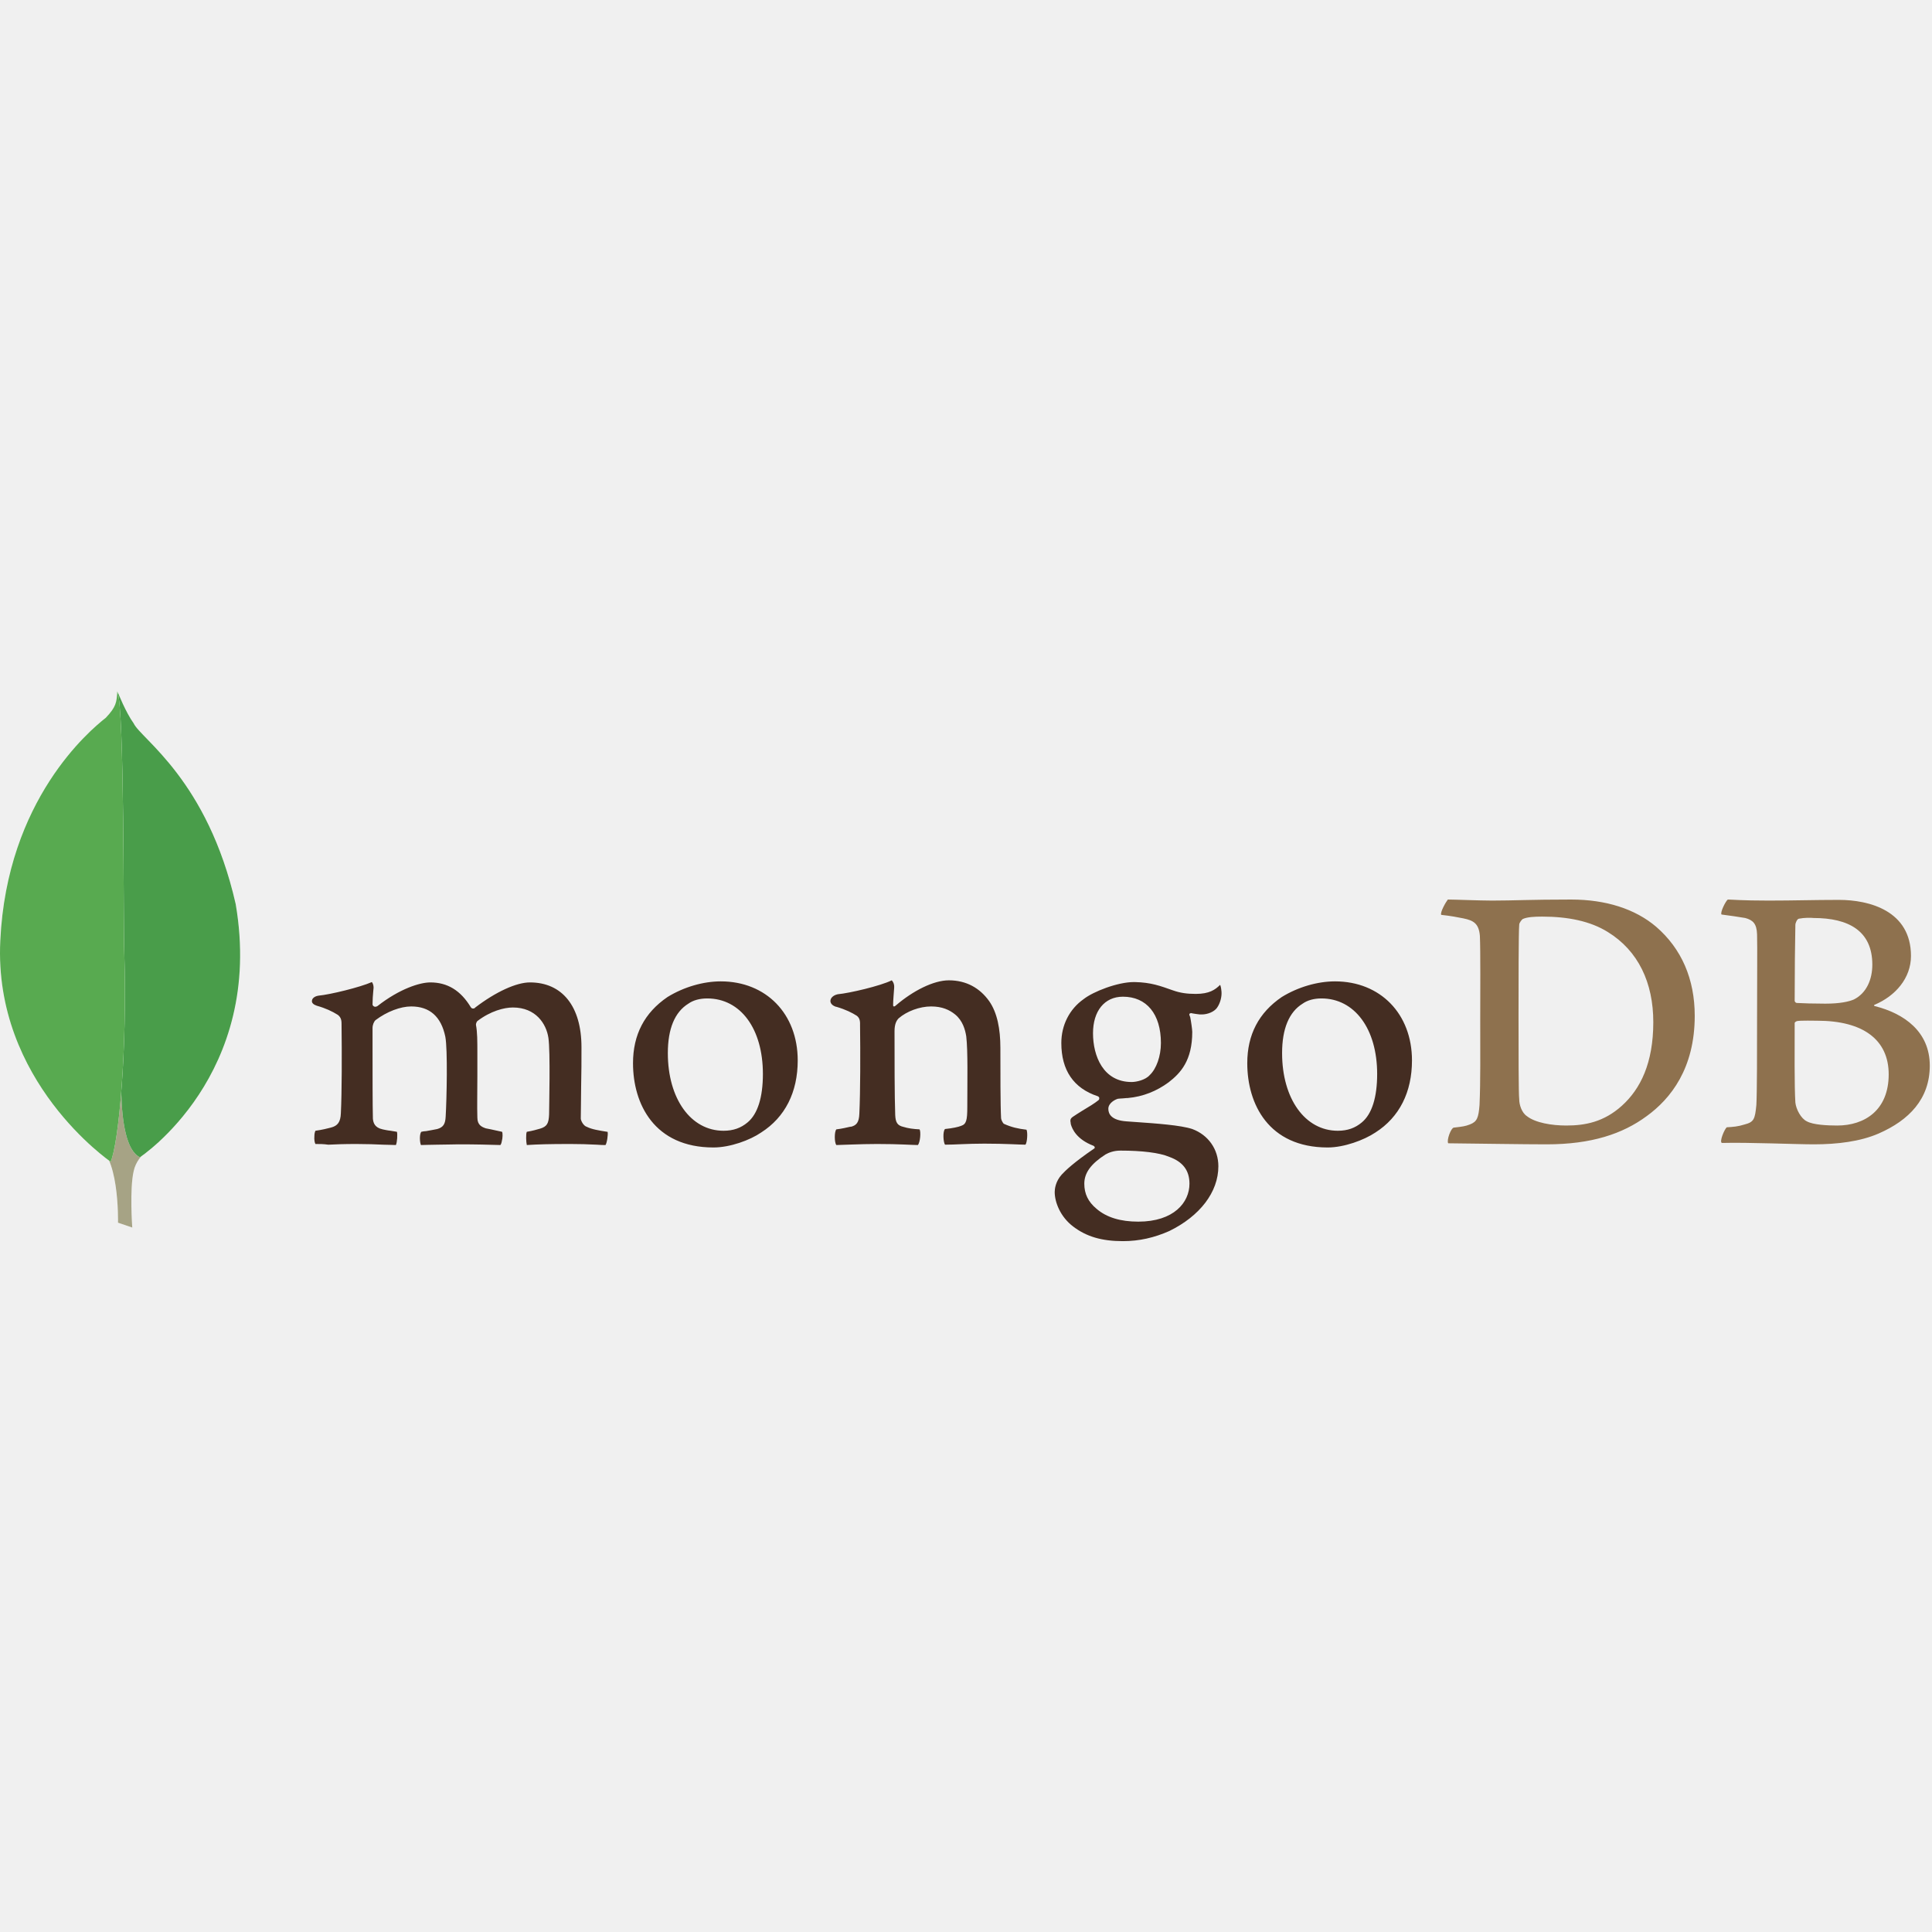
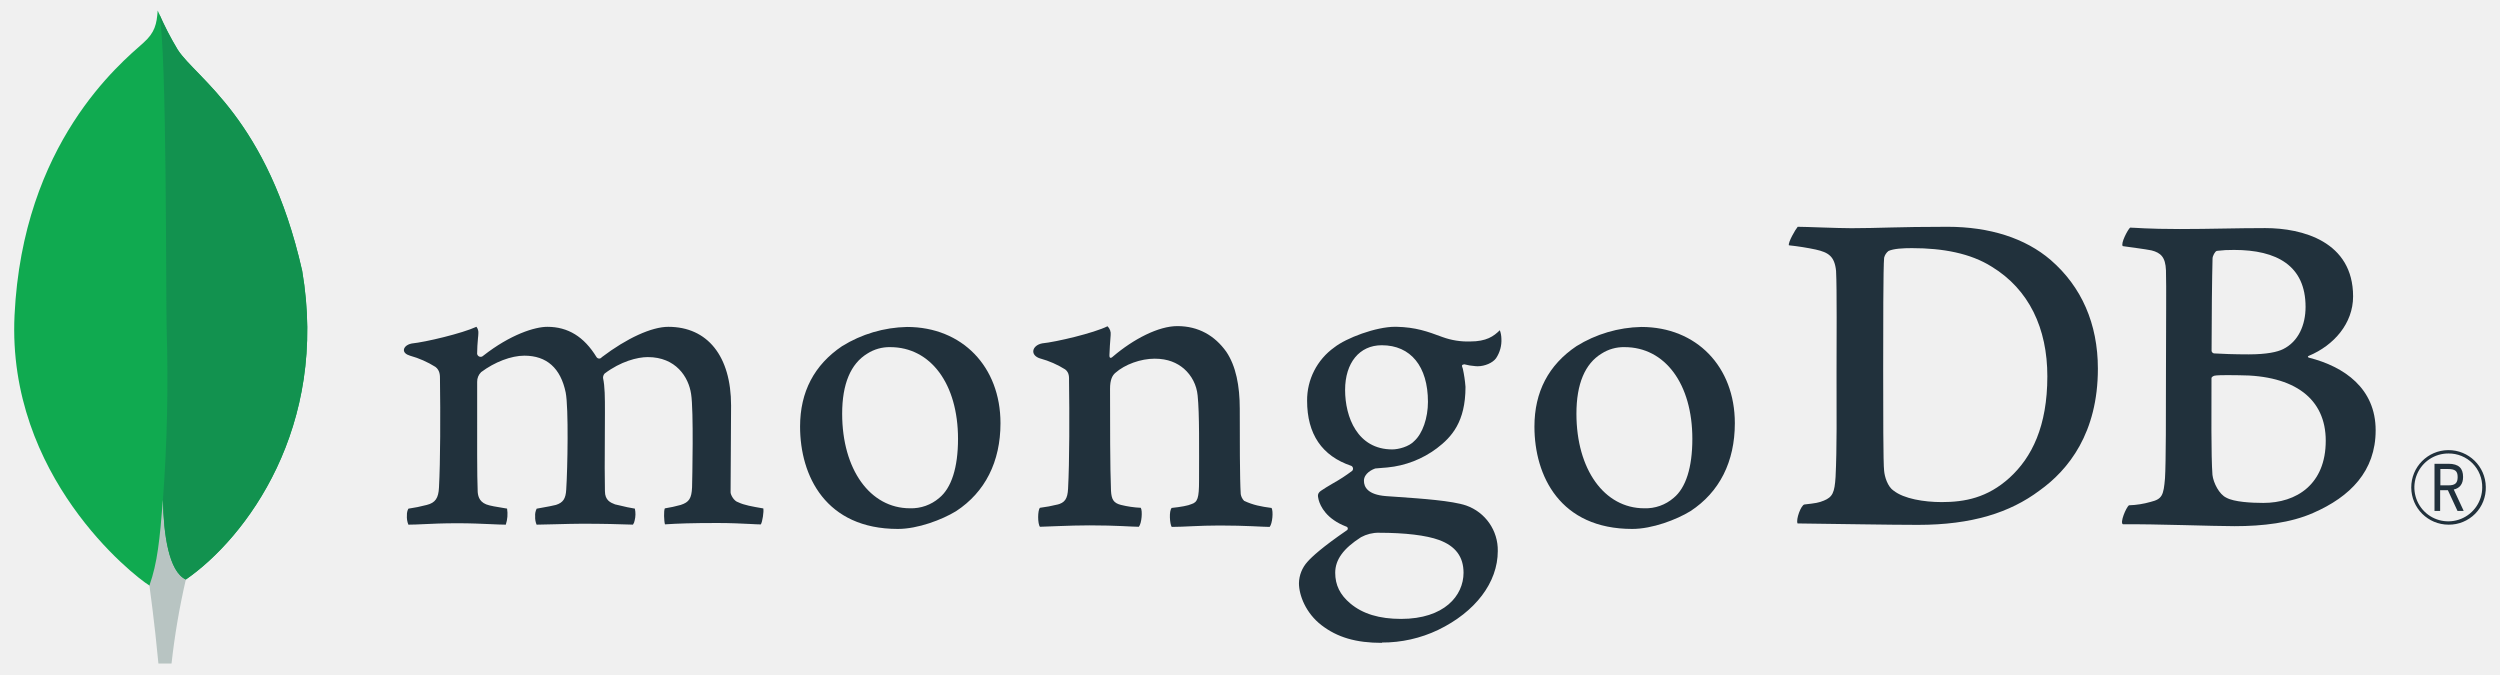
- <svg xmlns="http://www.w3.org/2000/svg" width="64" height="64" viewBox="0 0 512 146">
-   <g fill="none" fill-rule="evenodd">
-     <path d="M476.713 60.463c-.46.092-.922 1.107-.922 1.66-.092 3.692-.184 13.474-.184 20.118 0 .185.276.554.553.554 1.384.092 4.706.184 7.567.184 3.968 0 6.275-.553 7.568-1.106 3.321-1.662 4.89-5.261 4.89-9.23 0-8.95-6.275-12.365-15.596-12.365-.646-.092-2.49-.092-3.876.185zm23.81 41.25c0-9.136-6.737-14.212-18.918-14.212-.554 0-4.43-.092-5.353.092-.277.093-.645.278-.645.555 0 6.551-.093 16.98.184 21.04.184 1.753 1.477 4.245 3.046 4.983 1.66.923 5.444 1.107 8.028 1.107 7.29 0 13.658-4.06 13.658-13.565zm-42.634-46.325c.922 0 3.69.276 10.796.276 6.737 0 12.089-.184 18.641-.184 8.028 0 19.102 2.86 19.102 14.857 0 5.906-4.153 10.613-9.597 12.92-.276.092-.276.276 0 .368 7.751 1.939 14.581 6.737 14.581 15.78 0 8.86-5.537 14.489-13.566 17.996-4.891 2.122-10.981 2.86-17.164 2.86-4.707 0-17.349-.553-24.362-.368-.738-.278.646-3.6 1.291-4.153 1.662-.093 2.953-.185 4.707-.739 2.492-.645 2.768-1.384 3.137-5.167.185-3.23.185-14.674.185-22.794 0-11.166.093-18.733 0-22.424-.092-2.86-1.107-3.784-3.137-4.338-1.57-.276-4.153-.646-6.276-.922-.462-.462 1.107-3.6 1.662-3.968zm-53.248 57.399c2.216 1.752 6.553 2.49 10.429 2.49 4.983 0 9.966-.921 14.765-5.26 4.891-4.428 8.305-11.257 8.305-22.146 0-10.429-3.968-18.919-12.089-23.901-4.614-2.862-10.52-4.06-17.349-4.06-2.03 0-3.968.092-5.167.645-.278.185-.923 1.015-.923 1.476-.185 1.846-.185 16.057-.185 24.363 0 8.582 0 20.579.185 21.963 0 1.385.645 3.507 2.03 4.43zm-20.948-57.4c1.754 0 8.49.277 11.72.277 5.815 0 9.967-.276 20.948-.276 9.228 0 16.98 2.491 22.517 7.197 6.736 5.814 10.244 13.843 10.244 23.624 0 13.935-6.368 21.964-12.736 26.578-6.366 4.706-14.672 7.474-26.484 7.474-6.275 0-17.072-.184-26.024-.277h-.092c-.461-.83.738-4.06 1.476-4.152 2.4-.277 3.046-.37 4.246-.83 1.937-.739 2.307-1.754 2.584-5.168.276-6.368.184-14.027.184-22.702 0-6.182.092-18.272-.093-22.148-.276-3.229-1.66-4.06-4.429-4.614-1.384-.276-3.23-.646-5.813-.922-.37-.647 1.291-3.507 1.752-4.06z" fill="#8E714E" />
-     <path d="M272.033 116.385c-2.307-.277-3.968-.645-5.998-1.568-.277-.185-.739-1.107-.739-1.477-.184-3.23-.184-12.458-.184-18.64 0-4.984-.83-9.321-2.953-12.366-2.492-3.508-6.09-5.537-10.705-5.537-4.06 0-9.505 2.768-14.027 6.644-.092.092-.83.739-.738-.277 0-1.015.185-3.045.277-4.43.093-1.292-.646-1.937-.646-1.937-2.953 1.476-11.258 3.414-14.304 3.69-2.214.463-2.768 2.585-.46 3.323h.092c2.49.738 4.152 1.569 5.443 2.4.923.738.831 1.753.831 2.584.092 6.92.092 17.533-.184 23.347-.092 2.307-.738 3.137-2.4 3.506l.185-.092c-1.292.277-2.307.553-3.876.738-.554.554-.554 3.507 0 4.153 1.015 0 6.367-.277 10.798-.277 6.09 0 9.228.277 10.796.277.646-.738.831-3.507.462-4.153-1.754-.092-3.046-.276-4.245-.646-1.661-.37-2.123-1.199-2.216-3.137-.183-4.892-.183-15.227-.183-22.24 0-1.938.553-2.861 1.106-3.415 2.123-1.845 5.538-3.137 8.583-3.137 2.953 0 4.89.923 6.367 2.123 2.03 1.66 2.676 4.06 2.953 5.813.461 3.968.277 11.812.277 18.641 0 3.691-.277 4.614-1.66 5.075-.647.277-2.308.647-4.246.83-.646.647-.461 3.508 0 4.154 2.676 0 5.814-.277 10.428-.277 5.721 0 9.413.277 10.89.277.46-.554.645-3.23.276-3.969zm25.562-35.25c-4.89 0-7.936 3.783-7.936 9.688 0 5.999 2.676 12.92 10.243 12.92 1.292 0 3.692-.554 4.798-1.846 1.754-1.66 2.954-4.983 2.954-8.49 0-7.659-3.784-12.273-10.059-12.273zm-.646 40.787c-1.845 0-3.138.554-3.968 1.016-3.876 2.49-5.629 4.89-5.629 7.752 0 2.675 1.015 4.797 3.23 6.643 2.676 2.307 6.367 3.415 11.073 3.415 9.413 0 13.566-5.076 13.566-10.058 0-3.508-1.754-5.815-5.352-7.106-2.584-1.108-7.29-1.662-12.92-1.662zm.646 23.994c-5.629 0-9.69-1.2-13.196-3.876-3.415-2.584-4.891-6.46-4.891-9.136 0-.738.185-2.769 1.846-4.614 1.014-1.108 3.23-3.23 8.49-6.829.184-.092.276-.184.276-.37 0-.184-.185-.369-.369-.46-4.337-1.661-5.629-4.338-5.999-5.814v-.185c-.091-.554-.276-1.107.555-1.661.646-.461 1.569-1.015 2.583-1.66 1.569-.924 3.23-1.939 4.245-2.77.185-.184.185-.368.185-.553 0-.185-.185-.37-.37-.461-6.458-2.123-9.688-6.922-9.688-14.12 0-4.706 2.122-8.951 5.905-11.627 2.584-2.03 9.044-4.522 13.289-4.522h.277c4.337.092 6.736 1.015 10.15 2.215 1.846.646 3.6.922 6 .922 3.598 0 5.167-1.107 6.458-2.398.093.184.278.646.37 1.845.092 1.2-.277 2.953-1.2 4.245-.738 1.015-2.399 1.754-4.06 1.754h-.462c-1.661-.185-2.4-.37-2.4-.37l-.368.185c-.092.185 0 .369.092.646l.093.185c.184.83.553 3.321.553 3.968 0 7.567-3.045 10.888-6.275 13.38-3.138 2.307-6.736 3.783-10.797 4.153-.092 0-.46 0-1.292.092-.461 0-1.107.093-1.2.093h-.092c-.738.184-2.583 1.107-2.583 2.675 0 1.384.83 3.046 4.798 3.323.83.092 1.66.092 2.584.185 5.26.368 11.812.83 14.857 1.845 4.245 1.568 6.921 5.352 6.921 9.874 0 6.83-4.89 13.197-13.011 17.164-3.968 1.754-7.937 2.677-12.274 2.677zm52.6-64.32c-1.937 0-3.691.46-4.983 1.383-3.598 2.215-5.444 6.645-5.444 13.104 0 12.09 6.09 20.58 14.765 20.58 2.584 0 4.614-.739 6.367-2.215 2.676-2.216 4.061-6.645 4.061-12.828 0-11.996-5.999-20.025-14.765-20.025zm1.662 39.496c-15.688 0-21.317-11.535-21.317-22.332 0-7.567 3.045-13.381 9.135-17.534 4.338-2.676 9.506-4.152 14.12-4.152 11.996 0 20.394 8.582 20.394 20.948 0 8.397-3.322 15.041-9.69 19.102-3.045 2.03-8.305 3.968-12.643 3.968h.001zM187.411 81.595c-1.938 0-3.691.461-4.984 1.384-3.598 2.215-5.444 6.645-5.444 13.104 0 12.09 6.09 20.58 14.765 20.58 2.584 0 4.614-.739 6.368-2.215 2.675-2.216 4.06-6.645 4.06-12.828 0-11.996-5.906-20.025-14.765-20.025zm1.661 39.497c-15.688 0-21.317-11.535-21.317-22.332 0-7.567 3.045-13.381 9.135-17.534 4.338-2.676 9.506-4.152 14.12-4.152 11.997 0 20.394 8.582 20.394 20.948 0 8.397-3.322 15.041-9.69 19.102-2.953 2.03-8.213 3.968-12.642 3.968zm-105.478-.923c-.185-.276-.37-1.107-.277-2.122 0-.739.185-1.2.277-1.384 1.938-.278 2.953-.555 4.06-.831 1.846-.462 2.584-1.476 2.676-3.783.278-5.537.278-16.058.185-23.348v-.185c0-.83 0-1.846-1.015-2.584-1.477-.922-3.23-1.752-5.537-2.4-.83-.275-1.384-.737-1.292-1.29 0-.554.554-1.2 1.754-1.385 3.045-.277 10.98-2.214 14.118-3.599.185.184.462.739.462 1.477l-.092 1.014c-.093 1.016-.185 2.216-.185 3.415 0 .369.37.646.738.646.185 0 .37-.092.554-.185 5.906-4.614 11.258-6.275 14.026-6.275 4.523 0 8.03 2.123 10.706 6.552.184.278.369.37.646.37.184 0 .46-.092.553-.277 5.445-4.153 10.89-6.645 14.488-6.645 8.582 0 13.658 6.368 13.658 17.165 0 3.045 0 7.013-.092 10.613 0 3.229-.092 6.182-.092 8.305 0 .46.645 1.937 1.66 2.214 1.292.646 3.046.923 5.353 1.292h.092c.185.646-.184 3.045-.553 3.507-.554 0-1.385 0-2.307-.092a136.208 136.208 0 0 0-7.014-.185c-5.721 0-8.674.092-11.536.277-.183-.738-.276-2.953 0-3.507 1.662-.276 2.492-.554 3.508-.83 1.846-.554 2.307-1.385 2.4-3.784 0-1.753.368-16.703-.186-20.302-.553-3.691-3.322-8.028-9.413-8.028-2.307 0-5.905.923-9.412 3.598-.184.185-.37.646-.37.923v.093c.37 1.937.37 4.153.37 7.567v5.998c0 4.153-.093 8.029 0 10.981 0 2.031 1.2 2.492 2.215 2.862.554.091.922.184 1.384.276.83.185 1.661.37 2.953.646.185.37.185 1.569-.092 2.584-.093.554-.278.83-.37.923-3.137-.092-6.367-.185-11.073-.185-1.384 0-3.784.093-5.814.093-1.662 0-3.23.092-4.152.092-.093-.185-.278-.83-.278-1.846 0-.83.185-1.476.37-1.661.461-.092.83-.184 1.292-.184 1.106-.185 2.03-.37 2.952-.554 1.57-.461 2.123-1.292 2.215-3.322.277-4.614.554-17.81-.092-21.133-1.107-5.352-4.152-8.028-9.044-8.028-2.86 0-6.46 1.384-9.412 3.6-.462.368-.831 1.29-.831 2.121v5.445c0 6.644 0 14.95.092 18.549.093 1.106.461 2.399 2.584 2.86.462.092 1.2.277 2.123.37l1.66.276c.186.554.093 2.769-.276 3.507-.923 0-2.03-.092-3.323-.092-1.937-.093-4.429-.185-7.197-.185-3.23 0-5.537.092-7.383.185-1.292-.185-2.307-.185-3.414-.185z" fill="#442D22" />
-     <path d="M35.053 142.317l-3.783-1.293s.462-19.286-6.46-20.67c-4.613-5.353.74-227.013 17.35-.739 0 0-5.722 2.86-6.737 7.752-1.108 4.799-.37 14.95-.37 14.95z" fill="#FFF" />
-     <path d="M35.053 142.317l-3.783-1.293s.462-19.286-6.46-20.67c-4.613-5.353.74-227.013 17.35-.739 0 0-5.722 2.86-6.737 7.752-1.108 4.799-.37 14.95-.37 14.95z" fill="#A6A385" />
-     <path d="M37.084 123.676s33.13-21.779 25.377-67.09c-7.474-32.943-25.1-43.74-27.038-47.893C33.301 5.74 31.27.573 31.27.573l1.385 91.634c0 .093-2.861 28.054 4.43 31.47" fill="#FFF" />
-     <path d="M37.084 123.676s33.13-21.779 25.377-67.09c-7.474-32.943-25.1-43.74-27.038-47.893C33.301 5.74 31.27.573 31.27.573l1.385 91.634c0 .093-2.861 28.054 4.43 31.47" fill="#499D4A" />
-     <path d="M29.333 124.875S-1.767 103.65.079 66.277C1.832 28.903 23.795 10.539 28.04 7.217c2.769-2.953 2.861-4.061 3.046-7.014 1.938 4.153 1.569 62.106 1.845 68.934.83 26.3-1.476 50.756-3.598 55.738z" fill="#FFF" />
-     <path d="M29.333 124.875S-1.767 103.65.079 66.277C1.832 28.903 23.795 10.539 28.04 7.217c2.769-2.953 2.861-4.061 3.046-7.014 1.938 4.153 1.569 62.106 1.845 68.934.83 26.3-1.476 50.756-3.598 55.738z" fill="#58AA50" />
-   </g>
+ <svg xmlns="http://www.w3.org/2000/svg" id="Layer_1" data-name="Layer 1" viewBox="0 0 1112.61 300">
+   <defs>
+     <style>.cls-1{fill:#10aa50;}.cls-2{fill:#b8c4c2;}.cls-3{fill:#12924f;}.cls-4{fill:#21313c;}</style>
+   </defs>
+   <path class="cls-1" d="M134.44,120.34C119.13,52.8,87.22,34.82,79.08,22.11a144.57,144.57,0,0,1-8.9-17.42c-.43,6-1.22,9.78-6.32,14.33C53.62,28.15,10.13,63.59,6.47,140.33c-3.41,71.55,52.6,115.67,60,120.23,5.69,2.8,12.62.06,16-2.51,27-18.53,63.89-67.93,52-137.71" />
+   <path class="cls-2" d="M72.5,222.46c-1.41,17.71-2.42,28-6,38.12,0,0,2.35,16.86,4,34.72h5.84a324.73,324.73,0,0,1,6.37-37.39C75.15,254.19,72.79,238,72.5,222.46Z" />
+   <path class="cls-3" d="M82.7,257.92h0c-7.64-3.53-9.85-20.06-10.19-35.46a725.83,725.83,0,0,0,1.65-76.35c-.4-13.36.19-123.74-3.29-139.9A134.29,134.29,0,0,0,79.08,22.1c8.14,12.72,40.06,30.7,55.36,98.24C146.36,190,109.67,239.27,82.7,257.92Z" />
+   <path class="cls-4" d="M1089.7,233.5a16.59,16.59,0,1,1,16.59-16.82,16.38,16.38,0,0,1-16.59,16.82m0-31.68a15.1,15.1,0,1,0,15,15.14,14.85,14.85,0,0,0-15-15.14m4,25.58-4.28-9.23h-3.45v9.23h-2.51v-21h6.19c4.61,0,6.53,2,6.53,5.87,0,3.08-1.45,5-4.15,5.59l4.42,9.51ZM1086.07,216h3.63c2.94,0,4.06-1,4.06-3.68s-1.07-3.59-4.38-3.59h-3.31Z" />
+   <path class="cls-4" d="M842.79,218.38c4.49,3.59,13.46,5.07,21.37,5.07,10.25,0,20.3-1.9,30.12-10.77,10-9.09,16.88-23,16.88-45.21,0-21.34-8.12-38.66-24.78-48.8-9.4-5.91-21.58-8.24-35.47-8.24-4,0-8.12.21-10.46,1.27a5.49,5.49,0,0,0-1.93,3c-.42,3.8-.42,32.74-.42,49.85,0,17.54,0,42,.42,45,.22,2.54,1.5,7,4.27,8.87M800.15,100.93c3.63,0,17.43.63,23.85.63,12,0,20.29-.63,42.72-.63,18.8,0,34.62,5.07,45.93,14.78,13.68,11.84,21,28.31,21,48.38,0,28.52-13,45-26.07,54.29-13,9.72-29.91,15.21-54,15.21-12.82,0-34.83-.42-53.2-.63H800c-.86-1.69,1.57-8.28,3.07-8.45,5-.56,6.32-.76,8.62-1.71,3.88-1.59,4.79-3.57,5.22-10.54.64-13.1.43-28.73.43-46.48,0-12.67.21-37.39-.21-45.21-.65-6.54-3.41-8.23-9-9.5a116.24,116.24,0,0,0-12-1.9c-.42-1.27,2.86-7,3.93-8.24" />
+   <path class="cls-4" d="M986.6,111.65c-.85.21-1.92,2.33-1.92,3.38-.22,7.61-.43,27.46-.43,41.19a1.36,1.36,0,0,0,1.07,1.06c2.77.21,9.61.43,15.38.43,8.12,0,12.82-1.06,15.38-2.33,6.84-3.38,10-10.78,10-18.8,0-18.38-12.82-25.35-31.83-25.35a57.35,57.35,0,0,0-7.69.42m48.5,84.5c0-18.59-13.68-29.15-38.68-29.15-1.06,0-9-.21-10.89.21-.64.21-1.28.63-1.28,1.06,0,13.31-.22,34.64.43,43.09.43,3.59,3,8.66,6.19,10.14,3.42,1.9,11.11,2.32,16.45,2.32,14.74,0,27.78-8.23,27.78-27.67M948,101.3c1.93,0,7.61.63,22.14.63,13.67,0,24.78-.42,38-.42,16.45,0,39.09,5.92,39.09,30.42,0,12-8.54,21.76-19.65,26.41-.64.21-.64.63,0,.84,15.81,4,29.69,13.73,29.69,32.32,0,18.17-11.32,29.58-27.77,36.76-10,4.44-22.43,5.91-35,5.91-9.61,0-35.37-1-49.69-.84-1.5-.63,1.37-7.4,2.65-8.45a39.38,39.38,0,0,0,9.69-1.52c5.12-1.26,5.73-2.91,6.37-10.52.43-6.55.43-30,.43-46.69,0-22.82.22-38.23,0-45.84-.21-5.91-2.35-7.82-6.41-8.87-3.2-.64-8.54-1.27-12.81-1.9-1.07-1.06,2.22-7.4,3.28-8.24" />
+   <path class="cls-4" d="M181.75,233.5a9.26,9.26,0,0,1-.65-4.27,5.43,5.43,0,0,1,.65-2.85,72.58,72.58,0,0,0,8.2-1.67c3.78-.94,5.2-3,5.42-7.82.62-11.39.66-32.76.44-47.78v-.44c0-1.62,0-3.82-2-5.37a42.94,42.94,0,0,0-11.33-5c-1.79-.53-2.78-1.47-2.73-2.57s1.18-2.4,3.51-2.86c6.19-.63,22.41-4.5,28.78-7.44a4.22,4.22,0,0,1,.85,3c0,.66-.1,1.36-.17,2.08-.18,2.12-.38,4.53-.38,6.93a1.58,1.58,0,0,0,2.68.91c12.13-9.51,23-12.9,28.57-12.9,9.17,0,16.31,4.38,21.84,13.4a1.47,1.47,0,0,0,1.24.73,1.42,1.42,0,0,0,1.16-.62c11.15-8.46,22.2-13.51,29.6-13.51,17.48,0,27.93,13.09,27.93,35,0,6.3-.06,14.29-.12,21.74-.05,6.54-.1,12.67-.1,16.91,0,1,1.38,3.88,3.45,4.45,2.56,1.25,6.25,1.89,10.92,2.69l.18,0c.35,1.26-.39,6.15-1.1,7.15-1.16,0-2.76-.1-4.76-.2-3.63-.18-8.61-.43-14.4-.43-11.62,0-17.69.22-23.49.6-.44-1.45-.59-6.13-.06-7.11A61.55,61.55,0,0,0,303,224.7c3.7-1.22,4.77-2.9,5-7.81.09-3.49.76-34.24-.43-41.54-1.1-7.57-6.8-16.43-19.27-16.43-4.63,0-12.1,1.93-19.22,7.33a2.8,2.8,0,0,0-.7,1.81v.15c.84,3.94.84,8.54.84,15.49,0,4,0,8.17-.05,12.34-.05,8.48-.09,16.48.05,22.53,0,4.12,2.49,5.11,4.5,5.9,1.09.24,1.95.45,2.82.65,1.67.41,3.41.83,6,1.24a11.49,11.49,0,0,1-.1,5.32,4.26,4.26,0,0,1-.75,1.81c-6.46-.22-13.09-.41-22.66-.41-2.9,0-7.63.12-11.81.23-3.39.09-6.59.18-8.41.19a8.24,8.24,0,0,1-.64-3.68,6.38,6.38,0,0,1,.67-3.44l2.57-.47c2.24-.4,4.18-.74,6-1.2,3.16-1,4.35-2.72,4.58-6.75.62-9.4,1.1-36.49-.23-43.27-2.26-10.88-8.45-16.4-18.41-16.4-5.83,0-13.2,2.81-19.22,7.32a5.86,5.86,0,0,0-1.77,4.35c0,3.23,0,7.07,0,11.19,0,13.6-.09,30.53.24,37.85.2,2.26,1,4.94,5.23,5.92.93.27,2.53.53,4.39.84,1.07.18,2.24.37,3.45.59a15.16,15.16,0,0,1-.57,7.15c-1.86,0-4.15-.12-6.77-.23-4-.18-9-.4-14.65-.4-6.68,0-11.33.22-15.06.4-2.51.12-4.68.22-6.85.23" />
+   <path class="cls-4" d="M396.2,154.49A18.22,18.22,0,0,0,386,157.36c-7.42,4.51-11.2,13.52-11.2,26.76,0,24.78,12.41,42.09,30.18,42.09A19,19,0,0,0,418,221.6c5.46-4.45,8.36-13.55,8.36-26.29,0-24.41-12.13-40.82-30.18-40.82m3.42,80.91c-32.1,0-43.53-23.55-43.53-45.58,0-15.39,6.29-27.42,18.7-35.77a57.11,57.11,0,0,1,28.89-8.54c24.49,0,41.6,17.61,41.6,42.84,0,17.14-6.83,30.68-19.76,39.14-6.21,3.8-17,7.91-25.9,7.91" />
+   <path class="cls-4" d="M723,154.49a18.17,18.17,0,0,0-10.22,2.87c-7.42,4.51-11.2,13.52-11.2,26.76,0,24.78,12.41,42.09,30.18,42.09a19,19,0,0,0,13.06-4.61c5.46-4.45,8.35-13.55,8.35-26.29,0-24.41-12.12-40.82-30.17-40.82m3.42,80.91c-32.1,0-43.53-23.55-43.53-45.57,0-15.41,6.29-27.43,18.71-35.78a57,57,0,0,1,28.88-8.54c24.49,0,41.6,17.62,41.6,42.83,0,17.16-6.83,30.69-19.76,39.14-6.21,3.81-17,7.92-25.9,7.92" />
+   <path class="cls-4" d="M614.92,153.65c-9.89,0-16.29,7.81-16.29,19.9s5.51,26.46,21,26.46c2.66,0,7.48-1.18,9.87-3.81,3.6-3.31,6-10.15,6-17.37,0-15.77-7.68-25.18-20.53-25.18m-1.28,83.44a16.29,16.29,0,0,0-8,2c-7.83,5-11.46,10-11.46,15.81,0,5.44,2.11,9.77,6.65,13.61,5.5,4.66,12.92,6.93,22.67,6.93,19.19,0,27.79-10.32,27.79-20.54,0-7.12-3.57-11.89-10.92-14.59-5.66-2.07-15.12-3.21-26.7-3.21m1.28,49c-11.52,0-19.82-2.43-26.91-7.89-6.9-5.32-10-13.22-10-18.68a14.61,14.61,0,0,1,3.78-9.5c2-2.28,6.65-6.55,17.4-13.94a.92.92,0,0,0,.56-.85.89.89,0,0,0-.68-.88c-8.85-3.39-11.52-9-12.33-12,0-.11,0-.28-.09-.47-.25-1.18-.49-2.3,1.12-3.45,1.24-.88,3.22-2.06,5.34-3.31a71.89,71.89,0,0,0,8.59-5.59,1.41,1.41,0,0,0-.36-2.2c-13.1-4.4-19.7-14.13-19.7-29a28.83,28.83,0,0,1,12.1-23.73c5.27-4.17,18.5-9.18,27.07-9.18h.5c8.81.21,13.78,2.06,20.66,4.6a32.84,32.84,0,0,0,12.22,1.94c7.29,0,10.48-2.31,13.22-5a11.47,11.47,0,0,1,.7,3.78,14.22,14.22,0,0,1-2.38,8.68c-1.49,2.07-5,3.57-8.21,3.57-.33,0-.65,0-1-.05a26.94,26.94,0,0,1-5-.83l-.82.29c-.26.38-.09.8.12,1.34a1.7,1.7,0,0,1,.12.33,58.52,58.52,0,0,1,1.19,8.1c0,15.55-6.13,22.32-12.76,27.34a43.56,43.56,0,0,1-22,8.52h0c-.17,0-1,.07-2.56.21-1,.09-2.3.21-2.49.21l-.19,0c-1.44.4-5.2,2.19-5.2,5.52,0,2.76,1.7,6.19,9.83,6.81l5.26.37c10.72.75,24.11,1.68,30.41,3.81a21.06,21.06,0,0,1,14.07,20.27c0,13.95-9.92,27.07-26.53,35.09a57.66,57.66,0,0,1-25.09,5.63" />
+   <path class="cls-4" d="M565.86,226.06c-4.7-.63-8.13-1.27-12.18-3.17a5.6,5.6,0,0,1-1.5-3c-.43-6.55-.43-25.56-.43-38,0-10.15-1.7-19-6-25.35-5.13-7.19-12.39-11.41-21.79-11.41-8.33,0-19.44,5.7-28.62,13.52-.22.21-1.63,1.55-1.6-.53s.35-6.3.55-9a4.63,4.63,0,0,0-1.4-3.92c-6,3-22.83,7-29.06,7.61-4.54.88-5.69,5.25-.84,6.76l.07,0a41.46,41.46,0,0,1,11,4.84c1.92,1.48,1.71,3.59,1.71,5.28.21,14.15.21,35.91-.43,47.74-.21,4.65-1.5,6.34-4.92,7.19l.32-.11a66.46,66.46,0,0,1-7.91,1.48c-1.07,1.05-1.07,7.18,0,8.45,2.14,0,13-.63,22-.63,12.38,0,18.79.63,22,.63,1.29-1.48,1.71-7.18.86-8.45a45,45,0,0,1-8.77-1.27c-3.41-.84-4.27-2.54-4.48-6.33-.42-9.94-.42-31.06-.42-45.43,0-4,1.06-5.91,2.34-7,4.27-3.8,11.33-6.33,17.52-6.33,6,0,10,1.9,13,4.43A18.1,18.1,0,0,1,533,176c.85,8,.63,24.09.63,38,0,7.61-.63,9.52-3.41,10.36-1.28.63-4.7,1.27-8.76,1.69-1.28,1.27-.86,7.18,0,8.45,5.55,0,12-.63,21.36-.63,11.75,0,19.23.63,22.22.63,1.28-1.48,1.71-7,.86-8.45" />
</svg>
